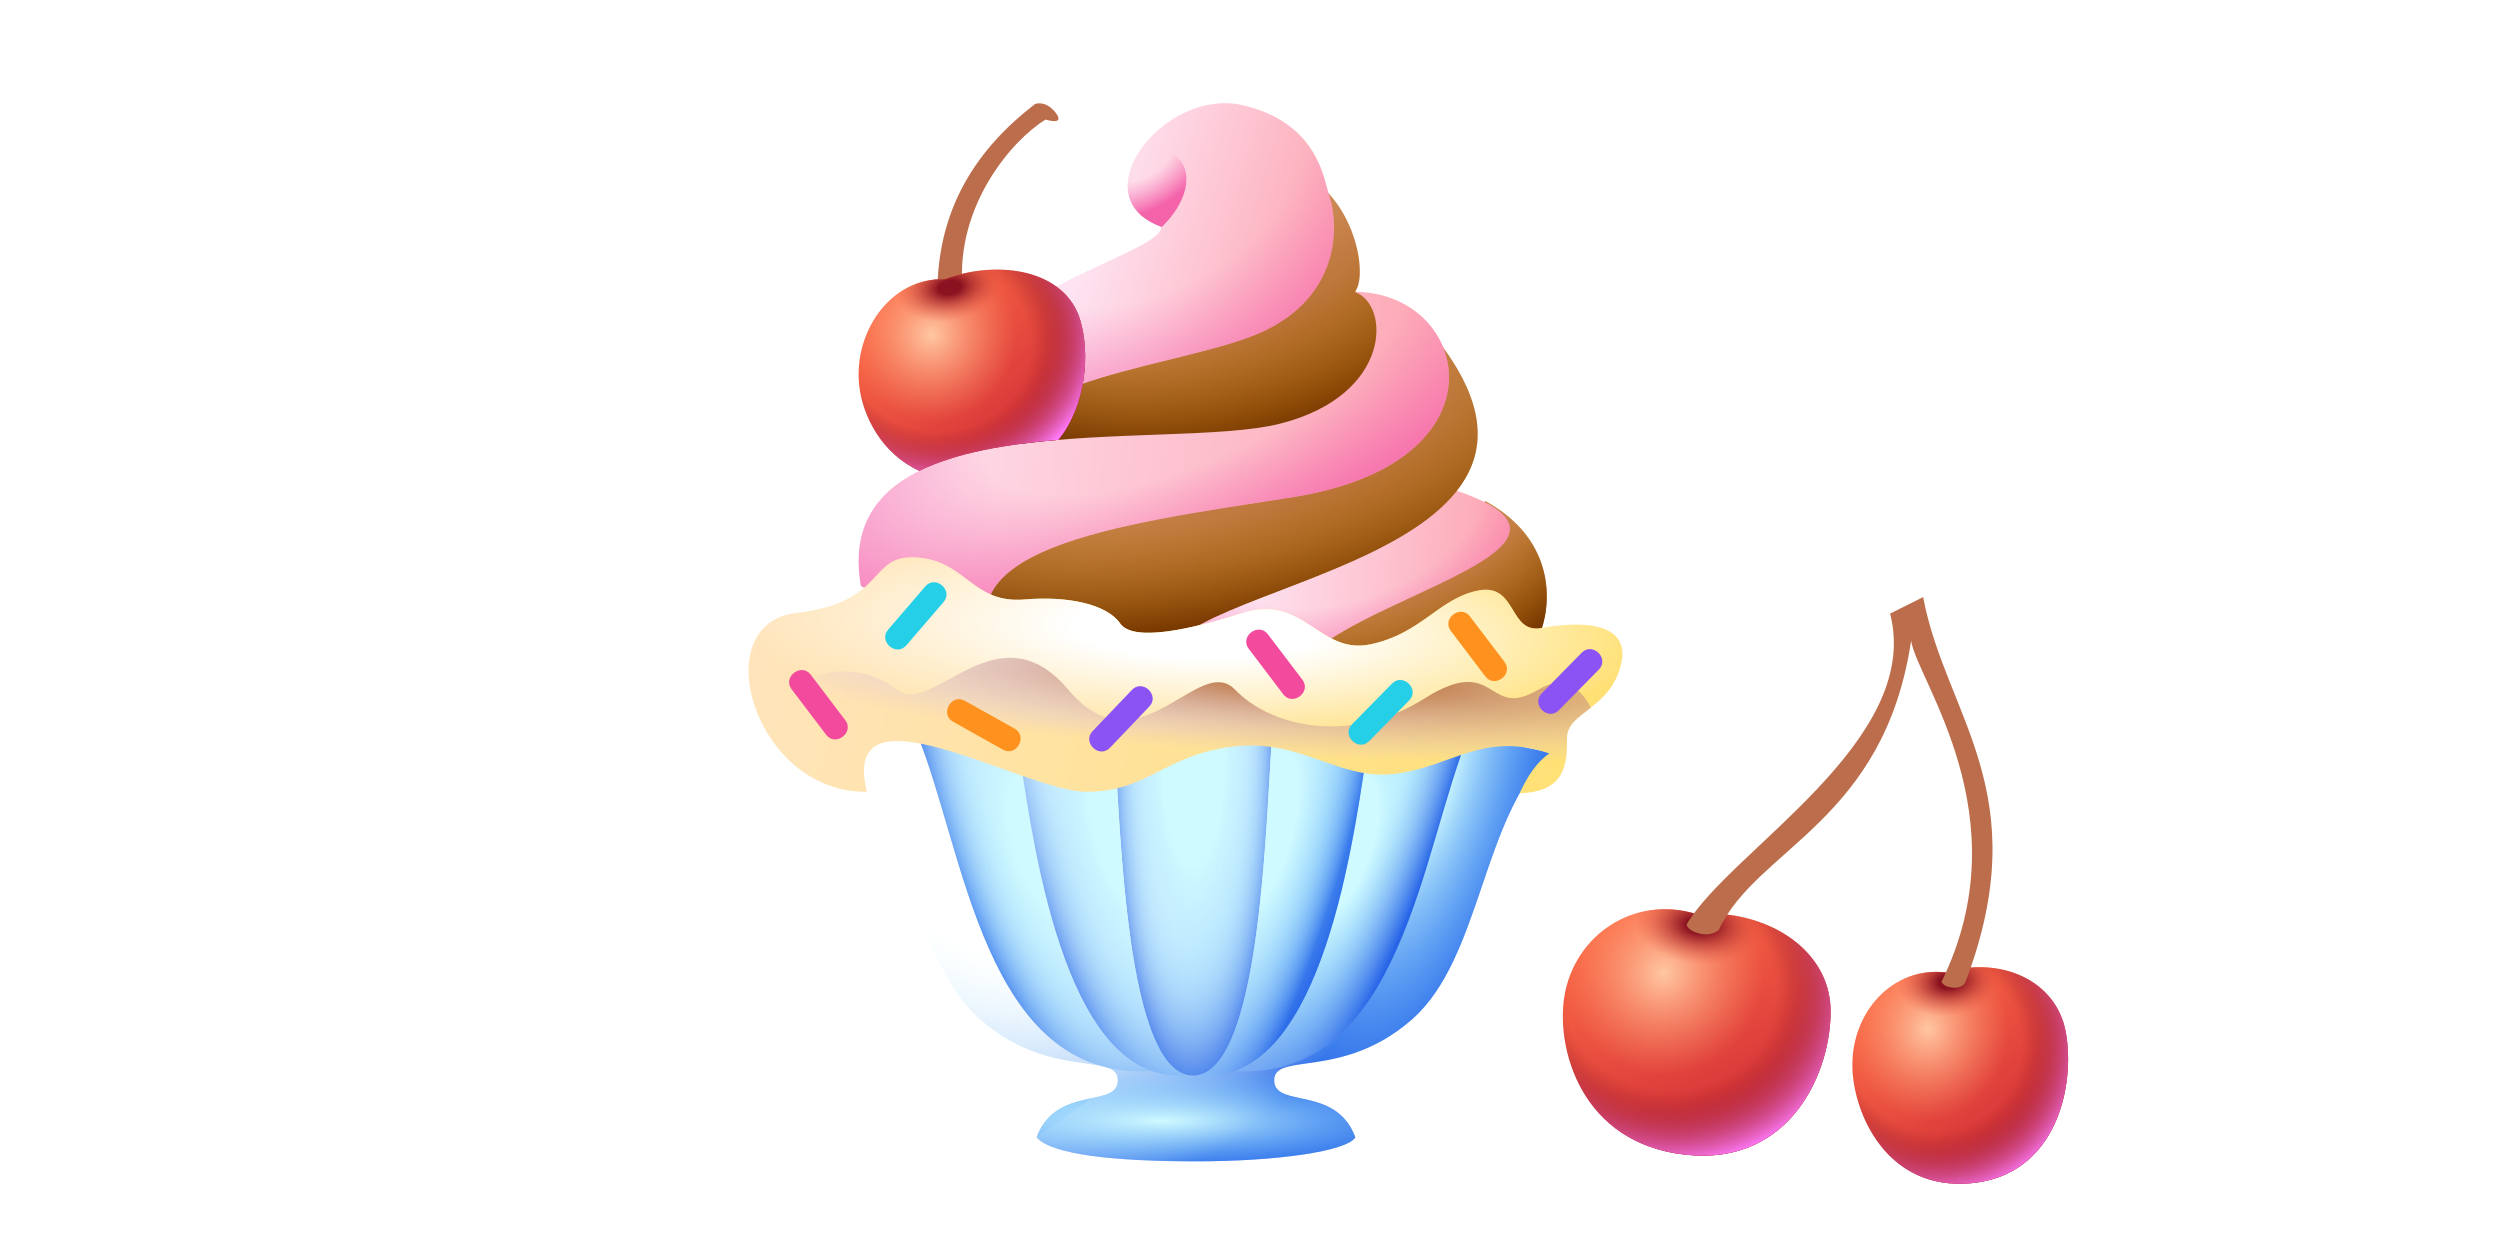
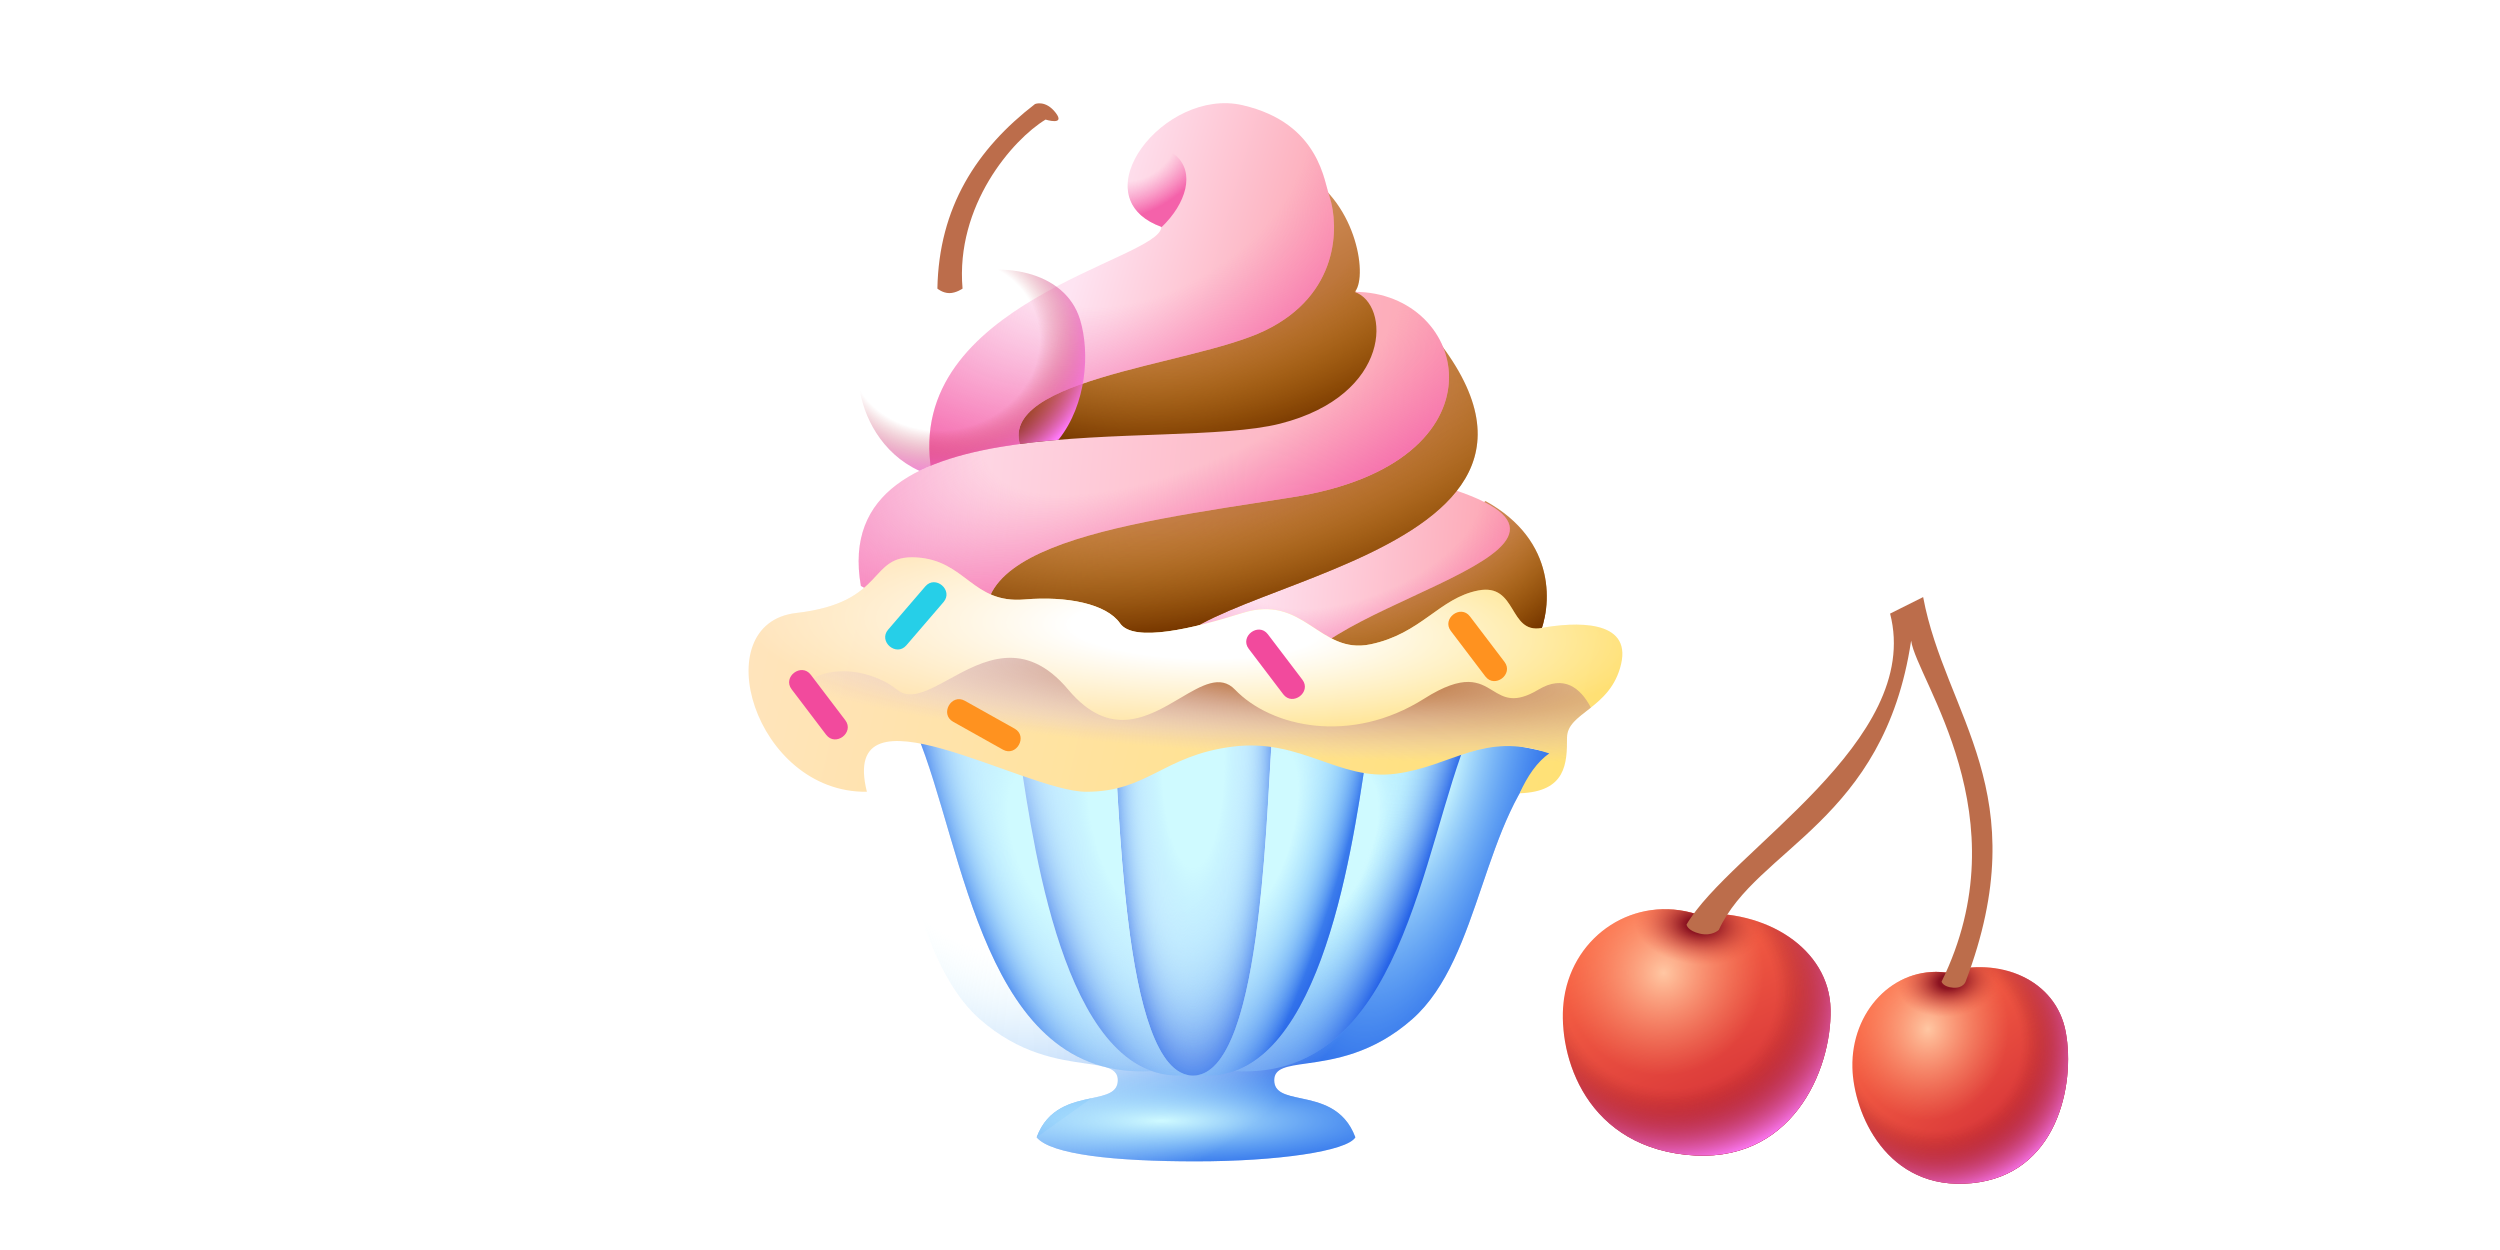
<svg xmlns="http://www.w3.org/2000/svg" viewBox="0 0 240 120" fill="none">
  <path d="M104.776 105.432C102.933 105.825 100.58 106.327 99.519 109.182C100.889 82C129.055 106.327 126.702 105.825 124.858 105.432C123.442 105.13 122.327 104.892 122.327 103.702C122.327 102.532 123.535 102.361 125.436 102.091C127.99 101.729 131.795 101.19 135.601 97.816C138.942 94.854 140.607 89.95 142.279 85.03C143.929 80.17 145.585 75.295 148.865 72.259C127.678 67.707 101.394 66.346 80.769 72.259C84.049 75.295 85.705 80.17 87.356 85.03C89.027 89.95 90.693 94.854 94.033 97.816C97.84 101.19 101.644 101.729 104.198 102.091C106.099 102.361 107.308 102.532 107.308 103.702C107.308 104.892 106.192 105.13 104.776 105.432Z" fill="url(#paint0_linear_7429_248)" />
  <path d="M104.776 105.432C102.933 105.825 100.58 106.327 99.519 109.182C100.889 110.841 107.002 111.49 114.817 111.49C122.632 111.49 129.303 110.517 130.115 109.182C129.055 106.327 126.702 105.825 124.858 105.432C123.442 105.13 122.327 104.892 122.327 103.702C122.327 102.532 123.535 102.361 125.436 102.091C127.99 101.729 131.795 101.19 135.601 97.816C138.942 94.854 140.607 89.95 142.279 85.03C143.929 80.17 145.585 75.295 148.865 72.259C127.678 67.707 101.394 66.346 80.769 72.259C84.049 75.295 85.705 80.17 87.356 85.03C89.027 89.95 90.693 94.854 94.033 97.816C97.84 101.19 101.644 101.729 104.198 102.091C106.099 102.361 107.308 102.532 107.308 103.702C107.308 104.892 106.192 105.13 104.776 105.432Z" fill="url(#paint1_radial_7429_248)" />
  <path d="M104.776 105.432C102.933 105.825 100.58 106.327 99.519 109.182C100.889 110.841 107.002 111.49 114.817 111.49C122.632 111.49 129.303 110.517 130.115 109.182C129.055 106.327 126.702 105.825 124.858 105.432C123.442 105.13 122.327 104.892 122.327 103.702C122.327 102.532 123.535 102.361 125.436 102.091C127.99 101.729 131.795 101.19 135.601 97.816C138.942 94.854 140.607 89.95 142.279 85.03C143.929 80.17 145.585 75.295 148.865 72.259C127.678 67.707 101.394 66.346 80.769 72.259C84.049 75.295 85.705 80.17 87.356 85.03C89.027 89.95 90.693 94.854 94.033 97.816C97.84 101.19 101.644 101.729 104.198 102.091C106.099 102.361 107.308 102.532 107.308 103.702C107.308 104.892 106.192 105.13 104.776 105.432Z" fill="url(#paint2_radial_7429_248)" />
  <path d="M104.776 105.432C102.933 105.825 100.58 106.327 99.519 109.182C100.889 110.841 107.002 111.49 114.817 111.49C122.632 111.49 129.303 110.517 130.115 109.182C129.055 106.327 126.702 105.825 124.858 105.432C123.442 105.13 122.327 104.892 122.327 103.702C122.327 102.532 123.535 102.361 125.436 102.091C127.99 101.729 131.795 101.19 135.601 97.816C138.942 94.854 140.607 89.95 142.279 85.03C143.929 80.17 145.585 75.295 148.865 72.259C127.678 67.707 101.394 66.346 80.769 72.259C84.049 75.295 85.705 80.17 87.356 85.03C89.027 89.95 90.693 94.854 94.033 97.816C97.84 101.19 101.644 101.729 104.198 102.091C106.099 102.361 107.308 102.532 107.308 103.702C107.308 104.892 106.192 105.13 104.776 105.432Z" fill="url(#paint3_radial_7429_248)" />
  <path d="M147.692 61.154C148.99 58.317 149.531 51.909 142.608 48.101L128.798 58.558L120 67.067L147.692 61.154Z" fill="url(#paint4_linear_7429_248)" />
  <path d="M147.692 61.154C148.99 58.317 149.531 51.909 142.608 48.101L128.798 58.558L120 67.067L147.692 61.154Z" fill="url(#paint5_radial_7429_248)" />
  <path d="M139.579 47.019C127.644 59.423 113.077 53.942 111.923 64.904L124.327 66.346C122.163 58.558 158.221 53.221 139.579 47.019Z" fill="url(#paint6_linear_7429_248)" />
  <path d="M139.579 47.019C127.644 59.423 113.077 53.942 111.923 64.904L124.327 66.346C122.163 58.558 158.221 53.221 139.579 47.019Z" fill="url(#paint7_radial_7429_248)" />
  <path d="M112.212 63.894C109.759 55.817 158.077 54.375 136.118 30.433L131.25 42.404L107.019 49.615L89.567 56.394L105.144 66.635L112.212 63.894Z" fill="url(#paint8_linear_7429_248)" />
  <path d="M112.212 63.894C109.759 55.817 158.077 54.375 136.118 30.433L131.25 42.404L107.019 49.615L89.567 56.394L105.144 66.635L112.212 63.894Z" fill="url(#paint9_radial_7429_248)" />
  <path d="M124.76 16.442C127.644 32.885 101.683 30.505 95.337 42.909C100.769 42.909 119.452 42.837 124.76 42.26C130.067 41.683 132.837 35.962 133.558 33.173L132.873 29.207L130.096 27.981C131.346 26.346 130.096 19.038 124.76 16.442Z" fill="url(#paint10_linear_7429_248)" />
  <path d="M124.76 16.442C127.644 32.885 101.683 30.505 95.337 42.909C100.769 42.909 119.452 42.837 124.76 42.26C130.067 41.683 132.837 35.962 133.558 33.173L132.873 29.207L130.096 27.981C131.346 26.346 130.096 19.038 124.76 16.442Z" fill="url(#paint11_radial_7429_248)" />
  <path d="M119.279 10.096C111.779 8.365 103.558 18.894 111.49 21.779C111.49 24.952 86.683 28.991 89.423 45.289L98.365 43.702C94.111 36.418 114.288 35.192 121.442 31.731C128.596 28.269 128.557 21.731 127.644 18.894C127.115 17.596 126.779 11.827 119.279 10.096Z" fill="url(#paint12_linear_7429_248)" />
  <path d="M119.279 10.096C111.779 8.365 103.558 18.894 111.49 21.779C111.49 24.952 86.683 28.991 89.423 45.289L98.365 43.702C94.111 36.418 114.288 35.192 121.442 31.731C128.596 28.269 128.557 21.731 127.644 18.894C127.115 17.596 126.779 11.827 119.279 10.096Z" fill="url(#paint13_radial_7429_248)" />
  <path fill-rule="evenodd" clip-rule="evenodd" d="M111.488 21.831C113.88 19.554 114.761 16.571 112.861 14.913C111.797 13.985 110.233 14.816 108.706 15.772C107.705 18.145 108.249 20.6 111.49 21.779C111.49 21.796 111.49 21.813 111.488 21.831Z" fill="url(#paint14_radial_7429_248)" />
  <path d="M122.885 40.673C112.067 43.413 79.471 38.077 82.644 56.25L96.635 64.183C88.413 52.644 107.192 50.394 124.038 47.74C145.096 44.423 141.13 28.017 130.024 28.017C133.486 29.171 133.702 37.933 122.885 40.673Z" fill="url(#paint15_linear_7429_248)" />
  <path d="M122.885 40.673C112.067 43.413 79.471 38.077 82.644 56.25L96.635 64.183C88.413 52.644 107.192 50.394 124.038 47.74C145.096 44.423 141.13 28.017 130.024 28.017C133.486 29.171 133.702 37.933 122.885 40.673Z" fill="url(#paint16_radial_7429_248)" />
  <path d="M175.736 96.902C175.848 102.764 171.956 111.948 161.84 110.858C151.724 109.769 149.41 100.596 150.16 95.764C151.095 89.733 156.938 85.887 162.883 87.761C169.42 87.213 175.624 91.04 175.736 96.902Z" fill="url(#paint17_linear_7429_248)" />
  <path d="M175.736 96.902C175.848 102.764 171.956 111.948 161.84 110.858C151.724 109.769 149.41 100.596 150.16 95.764C151.095 89.733 156.938 85.887 162.883 87.761C169.42 87.213 175.624 91.04 175.736 96.902Z" fill="url(#paint18_radial_7429_248)" />
  <path d="M175.736 96.902C175.848 102.764 171.956 111.948 161.84 110.858C151.724 109.769 149.41 100.596 150.16 95.764C151.095 89.733 156.938 85.887 162.883 87.761C169.42 87.213 175.624 91.04 175.736 96.902Z" fill="url(#paint19_radial_7429_248)" />
  <path d="M175.736 96.902C175.848 102.764 171.956 111.948 161.84 110.858C151.724 109.769 149.41 100.596 150.16 95.764C151.095 89.733 156.938 85.887 162.883 87.761C169.42 87.213 175.624 91.04 175.736 96.902Z" fill="url(#paint20_radial_7429_248)" />
  <path d="M175.736 96.902C175.848 102.764 171.956 111.948 161.84 110.858C151.724 109.769 149.41 100.596 150.16 95.764C151.095 89.733 156.938 85.887 162.883 87.761C169.42 87.213 175.624 91.04 175.736 96.902Z" fill="url(#paint21_radial_7429_248)" />
  <path d="M198.314 99.08C199.247 104.149 197.479 112.79 189.284 113.584C181.09 114.378 177.93 106.814 177.829 102.491C177.703 97.095 181.791 92.752 186.785 93.356C191.899 91.756 197.38 94.012 198.314 99.08Z" fill="url(#paint22_linear_7429_248)" />
  <path d="M198.314 99.08C199.247 104.149 197.479 112.79 189.284 113.584C181.09 114.378 177.93 106.814 177.829 102.491C177.703 97.095 181.791 92.752 186.785 93.356C191.899 91.756 197.38 94.012 198.314 99.08Z" fill="url(#paint23_radial_7429_248)" />
  <path d="M198.314 99.08C199.247 104.149 197.479 112.79 189.284 113.584C181.09 114.378 177.93 106.814 177.829 102.491C177.703 97.095 181.791 92.752 186.785 93.356C191.899 91.756 197.38 94.012 198.314 99.08Z" fill="url(#paint24_radial_7429_248)" />
  <path d="M198.314 99.08C199.247 104.149 197.479 112.79 189.284 113.584C181.09 114.378 177.93 106.814 177.829 102.491C177.703 97.095 181.791 92.752 186.785 93.356C191.899 91.756 197.38 94.012 198.314 99.08Z" fill="url(#paint25_radial_7429_248)" />
  <path d="M198.314 99.08C199.247 104.149 197.479 112.79 189.284 113.584C181.09 114.378 177.93 106.814 177.829 102.491C177.703 97.095 181.791 92.752 186.785 93.356C191.899 91.756 197.38 94.012 198.314 99.08Z" fill="url(#paint26_radial_7429_248)" />
  <path d="M99.364 9.985C93.739 14.312 90.133 19.917 89.989 27.706C89.989 27.706 90.493 28.139 91.143 28.139C91.792 28.139 92.405 27.706 92.405 27.706C91.712 19.744 97.2 13.403 100.373 11.48C100.373 11.48 102.32 12.091 101.347 10.829C100.373 9.567 99.364 9.985 99.364 9.985Z" fill="#BC6D4B" />
  <path d="M181.449 58.906C184.622 71.165 166.016 81.694 161.906 88.762C161.906 88.762 161.978 89.339 163.168 89.627C164.358 89.915 165.007 89.266 165.007 89.266C168.63 81.428 180.872 78.882 183.468 61.502C183.997 65.269 194.177 78.377 186.389 94.242C186.389 94.242 186.533 94.747 187.507 94.819C188.48 94.891 188.697 94.242 188.697 94.242C195.584 76.069 186.76 68.726 184.622 57.319L181.449 58.906Z" fill="#BC6D4B" />
  <path d="M106.785 68.568H122.281C121.573 75.288 121.514 103.255 114.533 103.255C107.551 103.255 107.508 75.429 106.785 68.568Z" fill="url(#paint27_radial_7429_248)" />
  <path d="M106.785 68.568H122.281C121.573 75.288 121.514 103.255 114.533 103.255C107.551 103.255 107.508 75.429 106.785 68.568Z" fill="url(#paint28_radial_7429_248)" />
  <path d="M97.482 69.819C98.671 77.035 100.939 99.438 110.583 102.824C94.4 103.788 92.612 81.399 87.981 70.347L97.482 69.819Z" fill="url(#paint29_radial_7429_248)" />
  <path d="M97.482 69.819C98.671 77.035 100.939 99.438 110.583 102.824C94.4 103.788 92.612 81.399 87.981 70.347L97.482 69.819Z" fill="url(#paint30_radial_7429_248)" />
  <path d="M131.578 69.819C130.389 77.035 128.121 99.438 118.477 102.824C134.66 103.788 136.448 81.399 141.079 70.347L131.578 69.819Z" fill="url(#paint31_radial_7429_248)" />
  <path d="M131.578 69.819C130.389 77.035 128.121 99.438 118.477 102.824C134.66 103.788 136.448 81.399 141.079 70.347L131.578 69.819Z" fill="url(#paint32_radial_7429_248)" />
  <path fill-rule="evenodd" clip-rule="evenodd" d="M97.891 72.497C97.638 70.788 97.436 69.422 97.252 68.568L115.961 67.5V68.568H106.785C106.915 69.8 107.023 71.71 107.153 74.013C107.73 84.219 108.743 102.158 114.038 103.206C102.619 104.421 99.38 82.548 97.891 72.497Z" fill="url(#paint33_radial_7429_248)" />
  <path fill-rule="evenodd" clip-rule="evenodd" d="M97.891 72.497C97.638 70.788 97.436 69.422 97.252 68.568L115.961 67.5V68.568H106.785C106.915 69.8 107.023 71.71 107.153 74.013C107.73 84.219 108.743 102.158 114.038 103.206C102.619 104.421 99.38 82.548 97.891 72.497Z" fill="url(#paint34_radial_7429_248)" />
  <path fill-rule="evenodd" clip-rule="evenodd" d="M131.169 72.497C131.422 70.788 131.624 69.422 131.808 68.568L113.099 67.5V68.568H122.275C122.145 69.8 122.037 71.71 121.907 74.013C121.33 84.219 120.316 102.158 115.021 103.206C126.441 104.421 129.68 82.548 131.169 72.497Z" fill="url(#paint35_radial_7429_248)" />
  <path fill-rule="evenodd" clip-rule="evenodd" d="M131.169 72.497C131.422 70.788 131.624 69.422 131.808 68.568L113.099 67.5V68.568H122.275C122.145 69.8 122.037 71.71 121.907 74.013C121.33 84.219 120.316 102.158 115.021 103.206C126.441 104.421 129.68 82.548 131.169 72.497Z" fill="url(#paint36_radial_7429_248)" />
  <path d="M76.442 58.846C67.644 59.856 72.404 76.154 83.221 76.01C80.481 65.048 98.365 76.01 104.279 76.01C110.192 76.01 111.635 72.548 118.269 71.683C124.904 70.817 128.51 75 133.99 74.279C139.471 73.558 142.392 70.168 148.738 72.332C147.584 73.101 146.611 74.531 145.889 76.154C150.361 76.01 150.433 73.269 150.433 70.817C150.433 68.365 154.615 68.077 155.625 63.75C156.635 59.423 151.154 59.712 147.981 60.288C144.808 60.865 145.673 55.962 141.923 56.683C138.173 57.404 136.442 60.851 131.538 61.861C126.635 62.87 125.192 56.971 119.279 58.846C114.548 60.346 108.822 61.716 107.524 59.841C106.226 57.966 102.404 57.202 98.365 57.548C93.317 57.981 92.74 53.798 87.981 53.51C83.221 53.221 85.241 57.837 76.442 58.846Z" fill="url(#paint37_linear_7429_248)" />
  <path d="M76.442 58.846C67.644 59.856 72.404 76.154 83.221 76.01C80.481 65.048 98.365 76.01 104.279 76.01C110.192 76.01 111.635 72.548 118.269 71.683C124.904 70.817 128.51 75 133.99 74.279C139.471 73.558 142.392 70.168 148.738 72.332C147.584 73.101 146.611 74.531 145.889 76.154C150.361 76.01 150.433 73.269 150.433 70.817C150.433 68.365 154.615 68.077 155.625 63.75C156.635 59.423 151.154 59.712 147.981 60.288C144.808 60.865 145.673 55.962 141.923 56.683C138.173 57.404 136.442 60.851 131.538 61.861C126.635 62.87 125.192 56.971 119.279 58.846C114.548 60.346 108.822 61.716 107.524 59.841C106.226 57.966 102.404 57.202 98.365 57.548C93.317 57.981 92.74 53.798 87.981 53.51C83.221 53.221 85.241 57.837 76.442 58.846Z" fill="url(#paint38_radial_7429_248)" />
  <path fill-rule="evenodd" clip-rule="evenodd" d="M152.722 67.93C151.74 66.038 150.127 64.741 147.692 66.202C145.397 67.579 144.384 66.958 143.297 66.292C141.994 65.493 140.584 64.629 136.731 67.067C129.663 71.538 122.019 69.808 118.558 66.202C117.152 64.738 115.365 65.795 113.285 67.026C110.243 68.826 106.574 70.999 102.548 66.202C98.368 61.222 94.353 63.425 91.11 65.204C89.094 66.31 87.377 67.253 86.105 66.202C83.041 63.671 74.563 62.493 75.219 72.444C77.179 74.564 79.917 76.054 83.221 76.01C81.344 68.499 89.149 71.281 96.152 73.777C99.369 74.923 102.417 76.01 104.279 76.01C107.371 76.01 109.24 75.063 111.269 74.037C113.12 73.1 115.104 72.096 118.269 71.683C121.743 71.23 124.386 72.16 126.903 73.046C129.194 73.853 131.379 74.622 133.99 74.279C135.886 74.029 137.475 73.461 139.006 72.913C141.901 71.877 144.587 70.916 148.738 72.332C147.584 73.101 146.611 74.531 145.889 76.154C150.361 76.01 150.433 73.269 150.433 70.817C150.433 69.704 151.295 69.037 152.331 68.235C152.459 68.136 152.59 68.034 152.722 67.93Z" fill="url(#paint39_radial_7429_248)" />
  <path fill-rule="evenodd" clip-rule="evenodd" d="M92.624 67.273L97.406 69.951C98.704 70.679 97.576 72.692 96.278 71.965L91.497 69.287C90.198 68.56 91.326 66.546 92.624 67.273Z" fill="#FF921F" />
  <path fill-rule="evenodd" clip-rule="evenodd" d="M85.259 60.448L88.831 56.292C89.801 55.164 91.551 56.668 90.581 57.797L87.009 61.953C86.039 63.081 84.289 61.577 85.259 60.448Z" fill="#26CFE8" />
  <path fill-rule="evenodd" clip-rule="evenodd" d="M77.833 64.775L81.147 69.139C82.047 70.324 80.209 71.72 79.309 70.535L75.995 66.17C75.095 64.985 76.933 63.59 77.833 64.775Z" fill="#F24A9D" />
  <path fill-rule="evenodd" clip-rule="evenodd" d="M121.715 60.889L125.029 65.253C125.929 66.438 124.091 67.834 123.191 66.649L119.877 62.285C118.977 61.099 120.815 59.704 121.715 60.889Z" fill="#F24A9D" />
  <path fill-rule="evenodd" clip-rule="evenodd" d="M141.117 59.177L144.432 63.541C145.332 64.726 143.494 66.122 142.594 64.937L139.28 60.572C138.38 59.387 140.217 57.992 141.117 59.177Z" fill="#FF921F" />
-   <path fill-rule="evenodd" clip-rule="evenodd" d="M104.885 70.194L108.668 66.229C109.695 65.153 111.365 66.746 110.338 67.822L106.554 71.787C105.527 72.864 103.858 71.271 104.885 70.194Z" fill="#8B52F4" />
-   <path fill-rule="evenodd" clip-rule="evenodd" d="M153.491 64.277L149.648 68.184C148.604 69.245 146.959 67.627 148.003 66.566L151.846 62.659C152.89 61.598 154.535 63.217 153.491 64.277Z" fill="#8B52F4" />
-   <path fill-rule="evenodd" clip-rule="evenodd" d="M135.283 67.239L131.44 71.146C130.396 72.207 128.751 70.588 129.795 69.528L133.638 65.621C134.682 64.56 136.327 66.178 135.283 67.239Z" fill="#26CFE8" />
-   <path fill-rule="evenodd" clip-rule="evenodd" d="M101.612 42.223C104.341 38.781 104.638 33.824 103.691 30.697C102.248 25.937 95.919 24.848 90.709 26.802C85.424 26.642 81.873 31.995 82.499 37.134C82.835 39.889 84.589 43.526 88.262 45.2C91.812 43.444 96.615 42.645 101.612 42.223Z" fill="url(#paint40_linear_7429_248)" />
-   <path fill-rule="evenodd" clip-rule="evenodd" d="M101.612 42.223C104.341 38.781 104.638 33.824 103.691 30.697C102.248 25.937 95.919 24.848 90.709 26.802C85.424 26.642 81.873 31.995 82.499 37.134C82.835 39.889 84.589 43.526 88.262 45.2C91.812 43.444 96.615 42.645 101.612 42.223Z" fill="url(#paint41_radial_7429_248)" />
-   <path fill-rule="evenodd" clip-rule="evenodd" d="M101.612 42.223C104.341 38.781 104.638 33.824 103.691 30.697C102.248 25.937 95.919 24.848 90.709 26.802C85.424 26.642 81.873 31.995 82.499 37.134C82.835 39.889 84.589 43.526 88.262 45.2C91.812 43.444 96.615 42.645 101.612 42.223Z" fill="url(#paint42_radial_7429_248)" />
-   <path fill-rule="evenodd" clip-rule="evenodd" d="M101.612 42.223C104.341 38.781 104.638 33.824 103.691 30.697C102.248 25.937 95.919 24.848 90.709 26.802C85.424 26.642 81.873 31.995 82.499 37.134C82.835 39.889 84.589 43.526 88.262 45.2C91.812 43.444 96.615 42.645 101.612 42.223Z" fill="url(#paint43_radial_7429_248)" />
+   <path fill-rule="evenodd" clip-rule="evenodd" d="M104.885 70.194L108.668 66.229C109.695 65.153 111 95.919 24.848 90.709 26.802C85.424 26.642 81.873 31.995 82.499 37.134C82.835 39.889 84.589 43.526 88.262 45.2C91.812 43.444 96.615 42.645 101.612 42.223Z" fill="url(#paint43_radial_7429_248)" />
  <path fill-rule="evenodd" clip-rule="evenodd" d="M101.612 42.223C104.341 38.781 104.638 33.824 103.691 30.697C102.248 25.937 95.919 24.848 90.709 26.802C85.424 26.642 81.873 31.995 82.499 37.134C82.835 39.889 84.589 43.526 88.262 45.2C91.812 43.444 96.615 42.645 101.612 42.223Z" fill="url(#paint44_radial_7429_248)" />
  <defs>
    <linearGradient id="paint0_linear_7429_248" x1="131.702" y1="69.484" x2="131.702" y2="111.49" gradientUnits="userSpaceOnUse">
      <stop stop-color="#9FF0F9" />
      <stop offset="1" stop-color="#B3E0FF" />
    </linearGradient>
    <radialGradient id="paint1_radial_7429_248" cx="0" cy="0" r="1" gradientUnits="userSpaceOnUse" gradientTransform="translate(100.385 67.4998) rotate(100.35) scale(48.9699 39.9537)">
      <stop offset="0.498" stop-color="#CFFAFF" stop-opacity="0" />
      <stop offset="1" stop-color="#2764E7" />
    </radialGradient>
    <radialGradient id="paint2_radial_7429_248" cx="0" cy="0" r="1" gradientUnits="userSpaceOnUse" gradientTransform="translate(136.875 74.4229) rotate(105.55) scale(34.4334 12.9551)">
      <stop offset="0.158" stop-color="#CFFAFF" />
      <stop offset="1" stop-color="#66C0FF" stop-opacity="0" />
    </radialGradient>
    <radialGradient id="paint3_radial_7429_248" cx="0" cy="0" r="1" gradientUnits="userSpaceOnUse" gradientTransform="translate(111.49 107.596) scale(30.1442 5.41857)">
      <stop stop-color="#CFFAFF" />
      <stop offset="1" stop-color="#66C0FF" stop-opacity="0" />
    </radialGradient>
    <linearGradient id="paint4_linear_7429_248" x1="132.26" y1="34.962" x2="150.005" y2="66.477" gradientUnits="userSpaceOnUse">
      <stop stop-color="#FFC49E" />
      <stop offset="1" stop-color="#954700" />
    </linearGradient>
    <radialGradient id="paint5_radial_7429_248" cx="0" cy="0" r="1" gradientUnits="userSpaceOnUse" gradientTransform="translate(136.01 50.0481) rotate(148.979) scale(24.9085 14.9702)">
      <stop offset="0.433" stop-color="#B57608" stop-opacity="0" />
      <stop offset="1" stop-color="#783800" />
    </radialGradient>
    <linearGradient id="paint6_linear_7429_248" x1="120" y1="47.019" x2="146.85" y2="49.018" gradientUnits="userSpaceOnUse">
      <stop stop-color="#FEE4F2" />
      <stop offset="1" stop-color="#FDA0AD" />
    </linearGradient>
    <radialGradient id="paint7_radial_7429_248" cx="0" cy="0" r="1" gradientUnits="userSpaceOnUse" gradientTransform="translate(130.539 51.1621) rotate(157.488) scale(28.3845 13.9563)">
      <stop offset="0.433" stop-color="#F462AA" stop-opacity="0" />
      <stop offset="1" stop-color="#F462AA" />
    </radialGradient>
    <linearGradient id="paint8_linear_7429_248" x1="105.721" y1="10.442" x2="137.019" y2="69.952" gradientUnits="userSpaceOnUse">
      <stop stop-color="#FFC49E" />
      <stop offset="1" stop-color="#954700" />
    </linearGradient>
    <radialGradient id="paint9_radial_7429_248" cx="0" cy="0" r="1" gradientUnits="userSpaceOnUse" gradientTransform="translate(119.435 41.2835) rotate(166.263) scale(41.5392 17.6201)">
      <stop offset="0.433" stop-color="#B57608" stop-opacity="0" />
      <stop offset="1" stop-color="#783800" />
    </radialGradient>
    <linearGradient id="paint10_linear_7429_248" x1="108.894" y1="5.106" x2="130.893" y2="45.197" gradientUnits="userSpaceOnUse">
      <stop stop-color="#FFC49E" />
      <stop offset="1" stop-color="#954700" />
    </linearGradient>
    <radialGradient id="paint11_radial_7429_248" cx="0" cy="0" r="1" gradientUnits="userSpaceOnUse" gradientTransform="translate(117.115 24.375) rotate(166.228) scale(30.294 17.7948)">
      <stop offset="0.433" stop-color="#B57608" stop-opacity="0" />
      <stop offset="1" stop-color="#783800" />
    </radialGradient>
    <linearGradient id="paint12_linear_7429_248" x1="106.587" y1="15.058" x2="130.392" y2="22.051" gradientUnits="userSpaceOnUse">
      <stop stop-color="#FEE4F2" />
      <stop offset="1" stop-color="#FDA0AD" />
    </linearGradient>
    <radialGradient id="paint13_radial_7429_248" cx="0" cy="0" r="1" gradientUnits="userSpaceOnUse" gradientTransform="translate(111.114 17.4898) rotate(147.181) scale(36.7108 22.8866)">
      <stop offset="0.433" stop-color="#F67AB8" stop-opacity="0" />
      <stop offset="1" stop-color="#F462AA" />
    </radialGradient>
    <radialGradient id="paint14_radial_7429_248" cx="0" cy="0" r="1" gradientUnits="userSpaceOnUse" gradientTransform="translate(109.61 14.5652) rotate(144.412) scale(8.32463 5.39243)">
      <stop offset="0.433" stop-color="#F67AB8" stop-opacity="0" />
      <stop offset="1" stop-color="#F462AA" />
    </radialGradient>
    <linearGradient id="paint15_linear_7429_248" x1="82.428" y1="27.837" x2="145.717" y2="33.942" gradientUnits="userSpaceOnUse">
      <stop stop-color="#FEE4F2" />
      <stop offset="1" stop-color="#FDA0AD" />
    </linearGradient>
    <radialGradient id="paint16_radial_7429_248" cx="0" cy="0" r="1" gradientUnits="userSpaceOnUse" gradientTransform="translate(114.375 35.7693) rotate(155.681) scale(49.3819 19.6454)">
      <stop offset="0.433" stop-color="#F462AA" stop-opacity="0" />
      <stop offset="1" stop-color="#F462AA" />
    </radialGradient>
    <linearGradient id="paint17_linear_7429_248" x1="157.289" y1="85.053" x2="169.948" y2="113.43" gradientUnits="userSpaceOnUse">
      <stop stop-color="#FF6F47" />
      <stop offset="1" stop-color="#CA2134" />
    </linearGradient>
    <radialGradient id="paint18_radial_7429_248" cx="0" cy="0" r="1" gradientUnits="userSpaceOnUse" gradientTransform="translate(160.268 95.15) rotate(93.313) scale(17.2383 18.7335)">
      <stop offset="0.545" stop-color="#8B1321" stop-opacity="0" />
      <stop offset="1" stop-color="#8B1321" />
    </radialGradient>
    <radialGradient id="paint19_radial_7429_248" cx="0" cy="0" r="1" gradientUnits="userSpaceOnUse" gradientTransform="translate(159.702 93.4001) rotate(103.79) scale(9.86747 9.61767)">
      <stop stop-color="#FFC7A3" />
      <stop offset="1" stop-color="#FF9C70" stop-opacity="0" />
    </radialGradient>
    <radialGradient id="paint20_radial_7429_248" cx="0" cy="0" r="1" gradientUnits="userSpaceOnUse" gradientTransform="translate(163.162 88.8116) rotate(4.99534) scale(10.8173 6.58835)">
      <stop offset="0.12" stop-color="#8B1321" />
      <stop offset="0.578" stop-color="#EB5943" stop-opacity="0" />
    </radialGradient>
    <radialGradient id="paint21_radial_7429_248" cx="0" cy="0" r="1" gradientUnits="userSpaceOnUse" gradientTransform="translate(160.268 95.15) rotate(92.7473) scale(17.516 19.0354)">
      <stop offset="0.575" stop-color="#B7272F" stop-opacity="0" />
      <stop offset="0.95" stop-color="#FF7AFA" />
    </radialGradient>
    <linearGradient id="paint22_linear_7429_248" x1="181.949" y1="91.968" x2="198.017" y2="112.951" gradientUnits="userSpaceOnUse">
      <stop stop-color="#FF6F47" />
      <stop offset="1" stop-color="#CA2134" />
    </linearGradient>
    <radialGradient id="paint23_radial_7429_248" cx="0" cy="0" r="1" gradientUnits="userSpaceOnUse" gradientTransform="translate(185.772 100.219) rotate(83.6235) scale(15.2029 15.1752)">
      <stop offset="0.545" stop-color="#8B1321" stop-opacity="0" />
      <stop offset="1" stop-color="#8B1321" />
    </radialGradient>
    <radialGradient id="paint24_radial_7429_248" cx="0" cy="0" r="1" gradientUnits="userSpaceOnUse" gradientTransform="translate(185.07 98.7978) rotate(93.2012) scale(8.73603 7.76083)">
      <stop stop-color="#FFC7A3" />
      <stop offset="1" stop-color="#FF9C70" stop-opacity="0" />
    </radialGradient>
    <radialGradient id="paint25_radial_7429_248" cx="0" cy="0" r="1" gradientUnits="userSpaceOnUse" gradientTransform="translate(187.157 94.2201) rotate(-6.7897) scale(8.75903 5.81279)">
      <stop offset="0.12" stop-color="#8B1321" />
      <stop offset="0.578" stop-color="#EB5943" stop-opacity="0" />
    </radialGradient>
    <radialGradient id="paint26_radial_7429_248" cx="0" cy="0" r="1" gradientUnits="userSpaceOnUse" gradientTransform="translate(185.772 100.219) rotate(83.1037) scale(15.4422 15.4253)">
      <stop offset="0.575" stop-color="#B7272F" stop-opacity="0" />
      <stop offset="0.95" stop-color="#FF7AFA" />
    </radialGradient>
    <radialGradient id="paint27_radial_7429_248" cx="0" cy="0" r="1" gradientUnits="userSpaceOnUse" gradientTransform="translate(114.533 71.3434) rotate(90) scale(35.3018 8.49278)">
      <stop offset="0.498" stop-color="#CFFAFF" stop-opacity="0" />
      <stop offset="1" stop-color="#2764E7" />
    </radialGradient>
    <radialGradient id="paint28_radial_7429_248" cx="0" cy="0" r="1" gradientUnits="userSpaceOnUse" gradientTransform="translate(114.533 72.7668) rotate(90) scale(34.163 9.72506)">
      <stop offset="0.308" stop-color="#CFFAFF" />
      <stop offset="0.842" stop-color="#66C0FF" stop-opacity="0" />
    </radialGradient>
    <radialGradient id="paint29_radial_7429_248" cx="0" cy="0" r="1" gradientUnits="userSpaceOnUse" gradientTransform="translate(101.827 75.8987) rotate(71.7334) scale(39.5735 12.4802)">
      <stop offset="0.498" stop-color="#CFFAFF" stop-opacity="0" />
      <stop offset="1" stop-color="#2764E7" />
    </radialGradient>
    <radialGradient id="paint30_radial_7429_248" cx="0" cy="0" r="1" gradientUnits="userSpaceOnUse" gradientTransform="translate(100.385 81.0232) rotate(72.0989) scale(44.5772 19.1369)">
      <stop offset="0.158" stop-color="#CFFAFF" />
      <stop offset="0.587" stop-color="#66C0FF" stop-opacity="0" />
    </radialGradient>
    <radialGradient id="paint31_radial_7429_248" cx="0" cy="0" r="1" gradientUnits="userSpaceOnUse" gradientTransform="translate(128.675 81.0232) rotate(107.901) scale(44.5772 19.1369)">
      <stop offset="0.158" stop-color="#CFFAFF" />
      <stop offset="0.587" stop-color="#66C0FF" stop-opacity="0" />
    </radialGradient>
    <radialGradient id="paint32_radial_7429_248" cx="0" cy="0" r="1" gradientUnits="userSpaceOnUse" gradientTransform="translate(127.233 75.8987) rotate(108.267) scale(39.5735 11.6443)">
      <stop offset="0.498" stop-color="#CFFAFF" stop-opacity="0" />
      <stop offset="1" stop-color="#2764E7" />
    </radialGradient>
    <radialGradient id="paint33_radial_7429_248" cx="0" cy="0" r="1" gradientUnits="userSpaceOnUse" gradientTransform="translate(108.713 74.0802) rotate(75.8322) scale(41.9484 12.9921)">
      <stop offset="0.498" stop-color="#CFFAFF" stop-opacity="0" />
      <stop offset="1" stop-color="#2764E7" />
    </radialGradient>
    <radialGradient id="paint34_radial_7429_248" cx="0" cy="0" r="1" gradientUnits="userSpaceOnUse" gradientTransform="translate(107.519 79.6264) rotate(76.1234) scale(47.2908 16.1607)">
      <stop offset="0.158" stop-color="#CFFAFF" />
      <stop offset="0.587" stop-color="#66C0FF" stop-opacity="0" />
    </radialGradient>
    <radialGradient id="paint35_radial_7429_248" cx="0" cy="0" r="1" gradientUnits="userSpaceOnUse" gradientTransform="translate(120.346 74.0802) rotate(104.168) scale(41.9484 10.5479)">
      <stop offset="0.498" stop-color="#CFFAFF" stop-opacity="0" />
      <stop offset="1" stop-color="#2764E7" />
    </radialGradient>
    <radialGradient id="paint36_radial_7429_248" cx="0" cy="0" r="1" gradientUnits="userSpaceOnUse" gradientTransform="translate(121.54 79.6264) rotate(103.877) scale(47.2908 16.1607)">
      <stop offset="0.158" stop-color="#CFFAFF" />
      <stop offset="0.587" stop-color="#66C0FF" stop-opacity="0" />
    </radialGradient>
    <linearGradient id="paint37_linear_7429_248" x1="71.862" y1="53.497" x2="162.115" y2="74.423" gradientUnits="userSpaceOnUse">
      <stop stop-color="#FFE4BE" />
      <stop offset="1" stop-color="#FFE06B" />
    </linearGradient>
    <radialGradient id="paint38_radial_7429_248" cx="0" cy="0" r="1" gradientUnits="userSpaceOnUse" gradientTransform="translate(114.663 60.3463) rotate(1.89652) scale(43.5816 10.5972)">
      <stop offset="0.269" stop-color="white" />
      <stop offset="1" stop-color="white" stop-opacity="0" />
    </radialGradient>
    <radialGradient id="paint39_radial_7429_248" cx="0" cy="0" r="1" gradientUnits="userSpaceOnUse" gradientTransform="translate(125.913 65.048) rotate(2.86995) scale(54.7321 7.66758)">
      <stop stop-color="#AE5606" />
      <stop offset="1" stop-color="#CEB0FF" stop-opacity="0" />
    </radialGradient>
    <linearGradient id="paint40_linear_7429_248" x1="85.517" y1="25.881" x2="102.393" y2="46.129" gradientUnits="userSpaceOnUse">
      <stop stop-color="#FF6F47" />
      <stop offset="1" stop-color="#CA2134" />
    </linearGradient>
    <radialGradient id="paint41_radial_7429_248" cx="0" cy="0" r="1" gradientUnits="userSpaceOnUse" gradientTransform="translate(90.2772 33.437) rotate(77.5476) scale(14.6228 15.8912)">
      <stop offset="0.545" stop-color="#8B1321" stop-opacity="0" />
      <stop offset="1" stop-color="#8B1321" />
    </radialGradient>
    <radialGradient id="paint42_radial_7429_248" cx="0" cy="0" r="1" gradientUnits="userSpaceOnUse" gradientTransform="translate(89.4118 32.139) rotate(88.0251) scale(8.37036 8.15845)">
      <stop stop-color="#FFC7A3" />
      <stop offset="1" stop-color="#FF9C70" stop-opacity="0" />
    </radialGradient>
    <radialGradient id="paint43_radial_7429_248" cx="0" cy="0" r="1" gradientUnits="userSpaceOnUse" gradientTransform="translate(91.1786 27.5957) rotate(-10.7701) scale(9.17606 5.58875)">
      <stop offset="0.12" stop-color="#8B1321" />
      <stop offset="0.578" stop-color="#EB5943" stop-opacity="0" />
    </radialGradient>
    <radialGradient id="paint44_radial_7429_248" cx="0" cy="0" r="1" gradientUnits="userSpaceOnUse" gradientTransform="translate(90.6069 33.0284) rotate(76.4807) scale(14.3205 16.1177)">
      <stop offset="0.575" stop-color="#B7272F" stop-opacity="0" />
      <stop offset="0.95" stop-color="#FF7AFA" />
    </radialGradient>
  </defs>
</svg>
